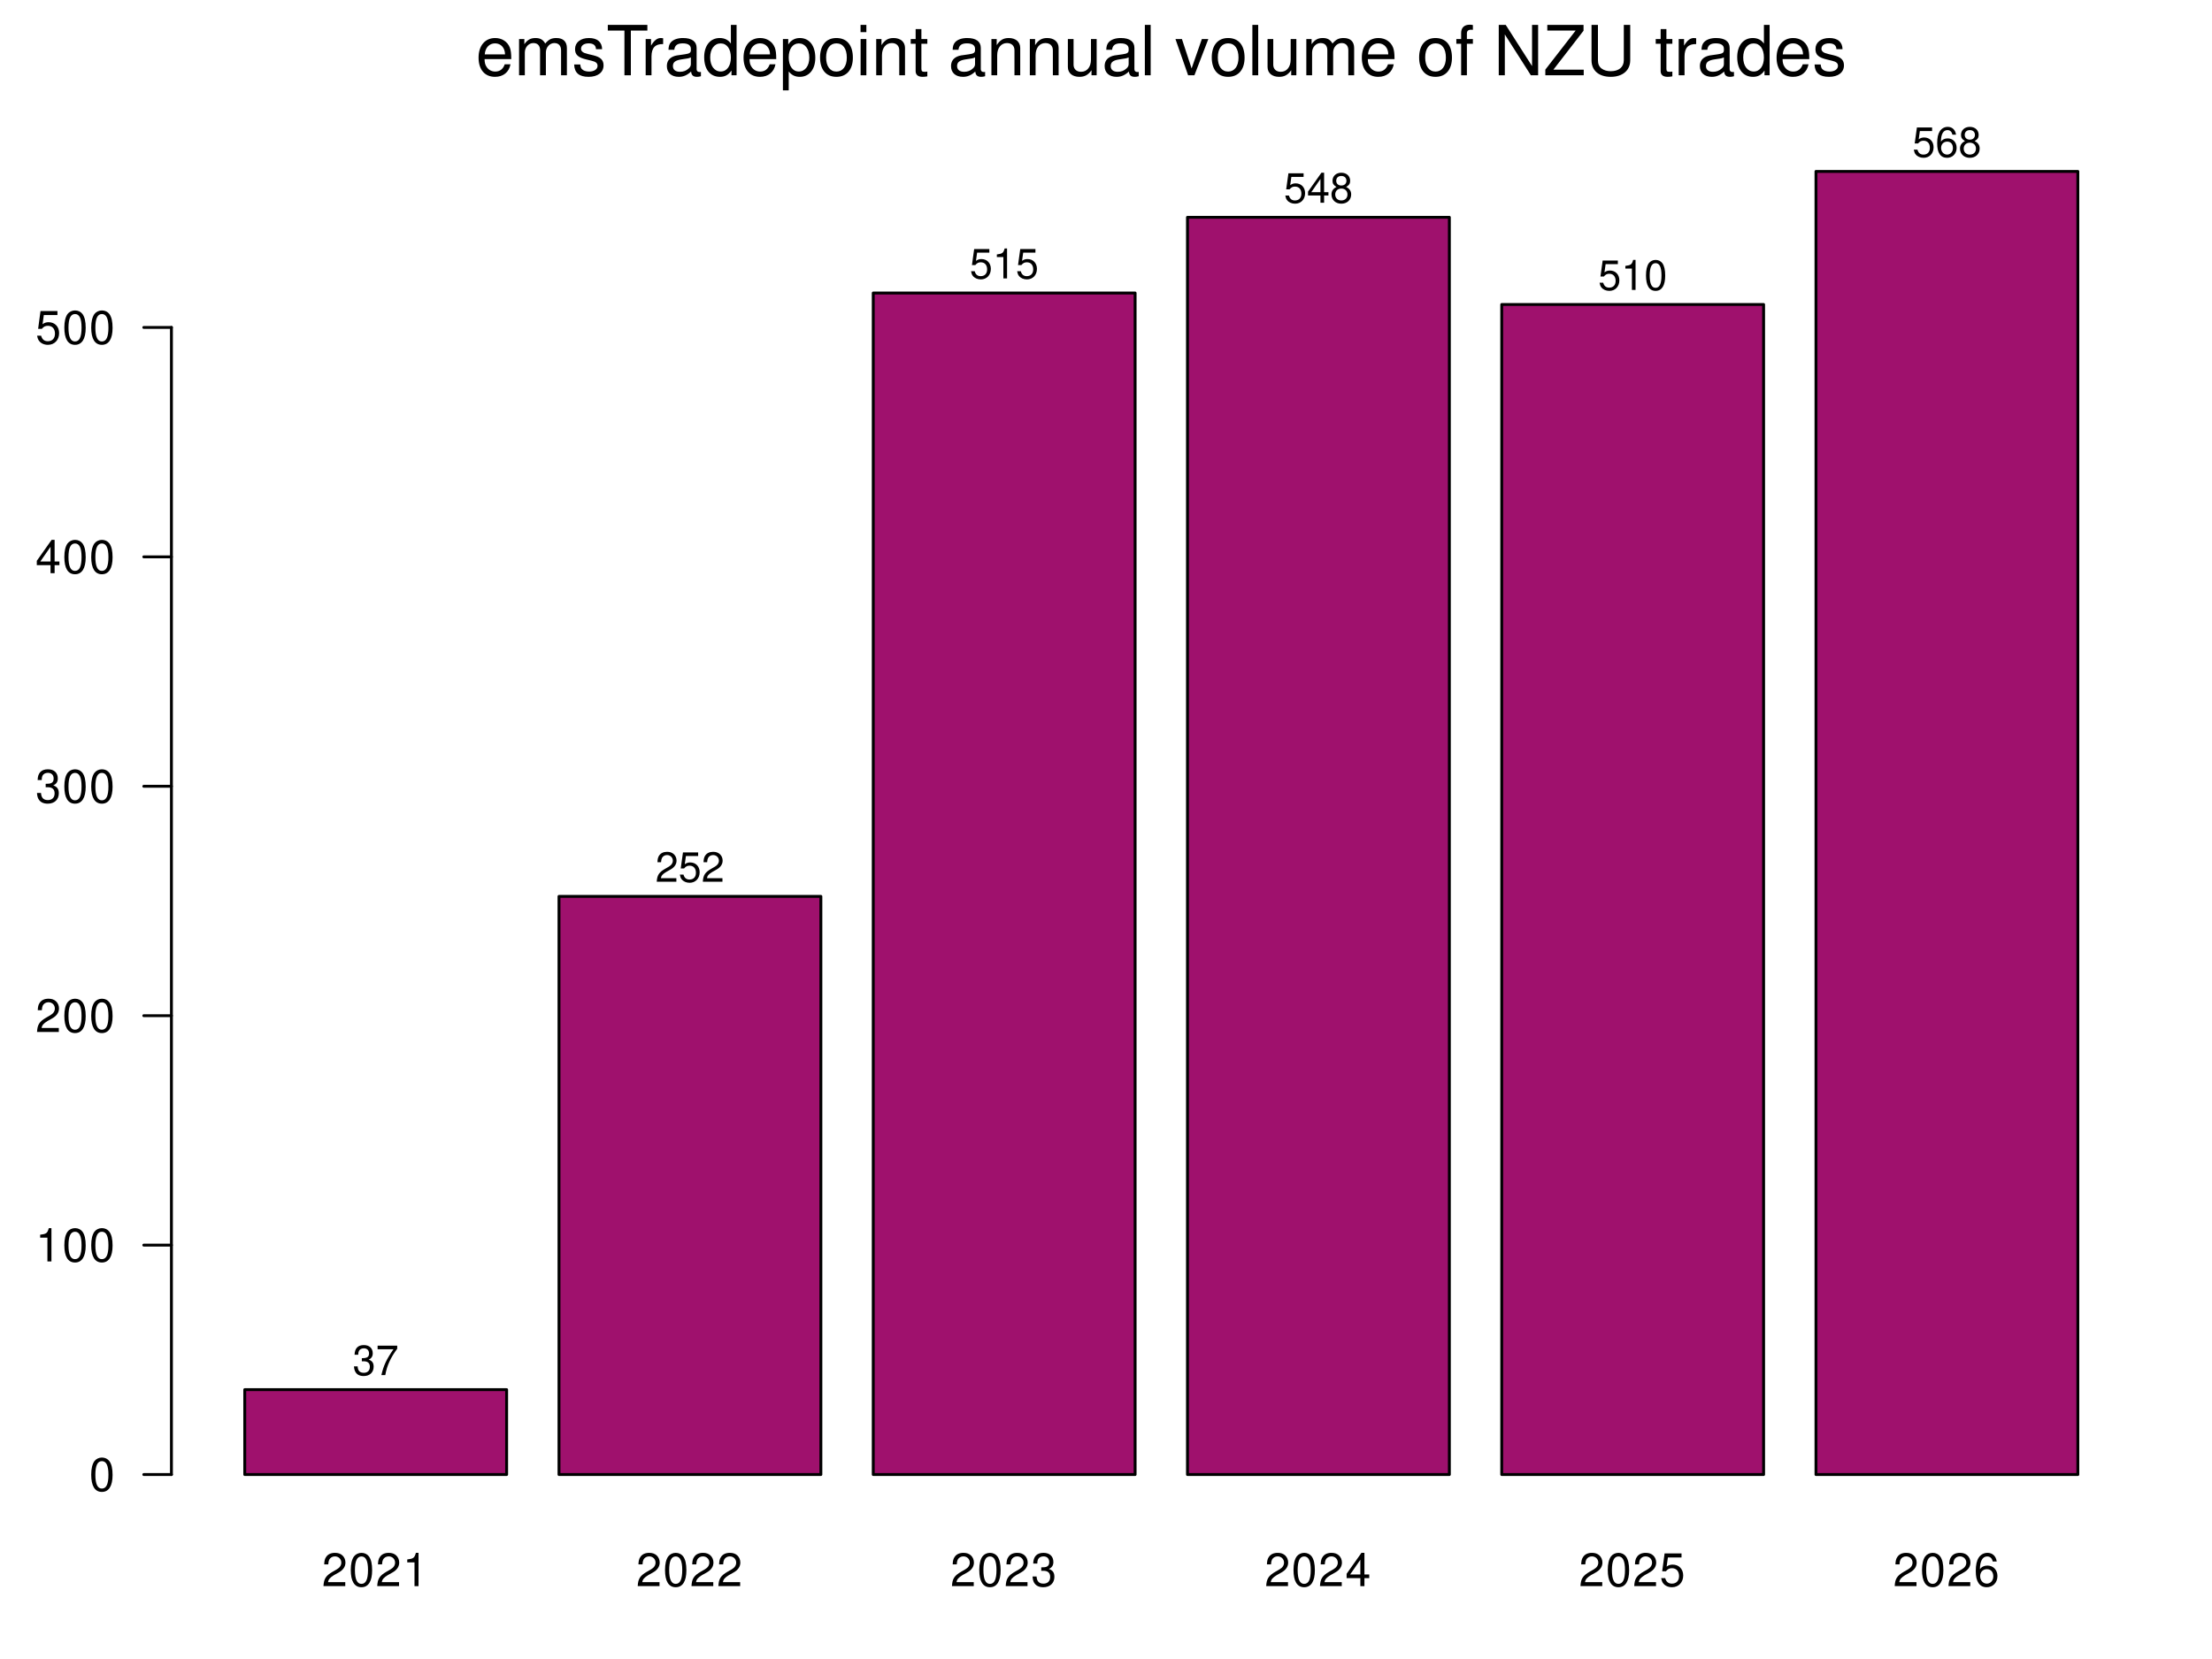
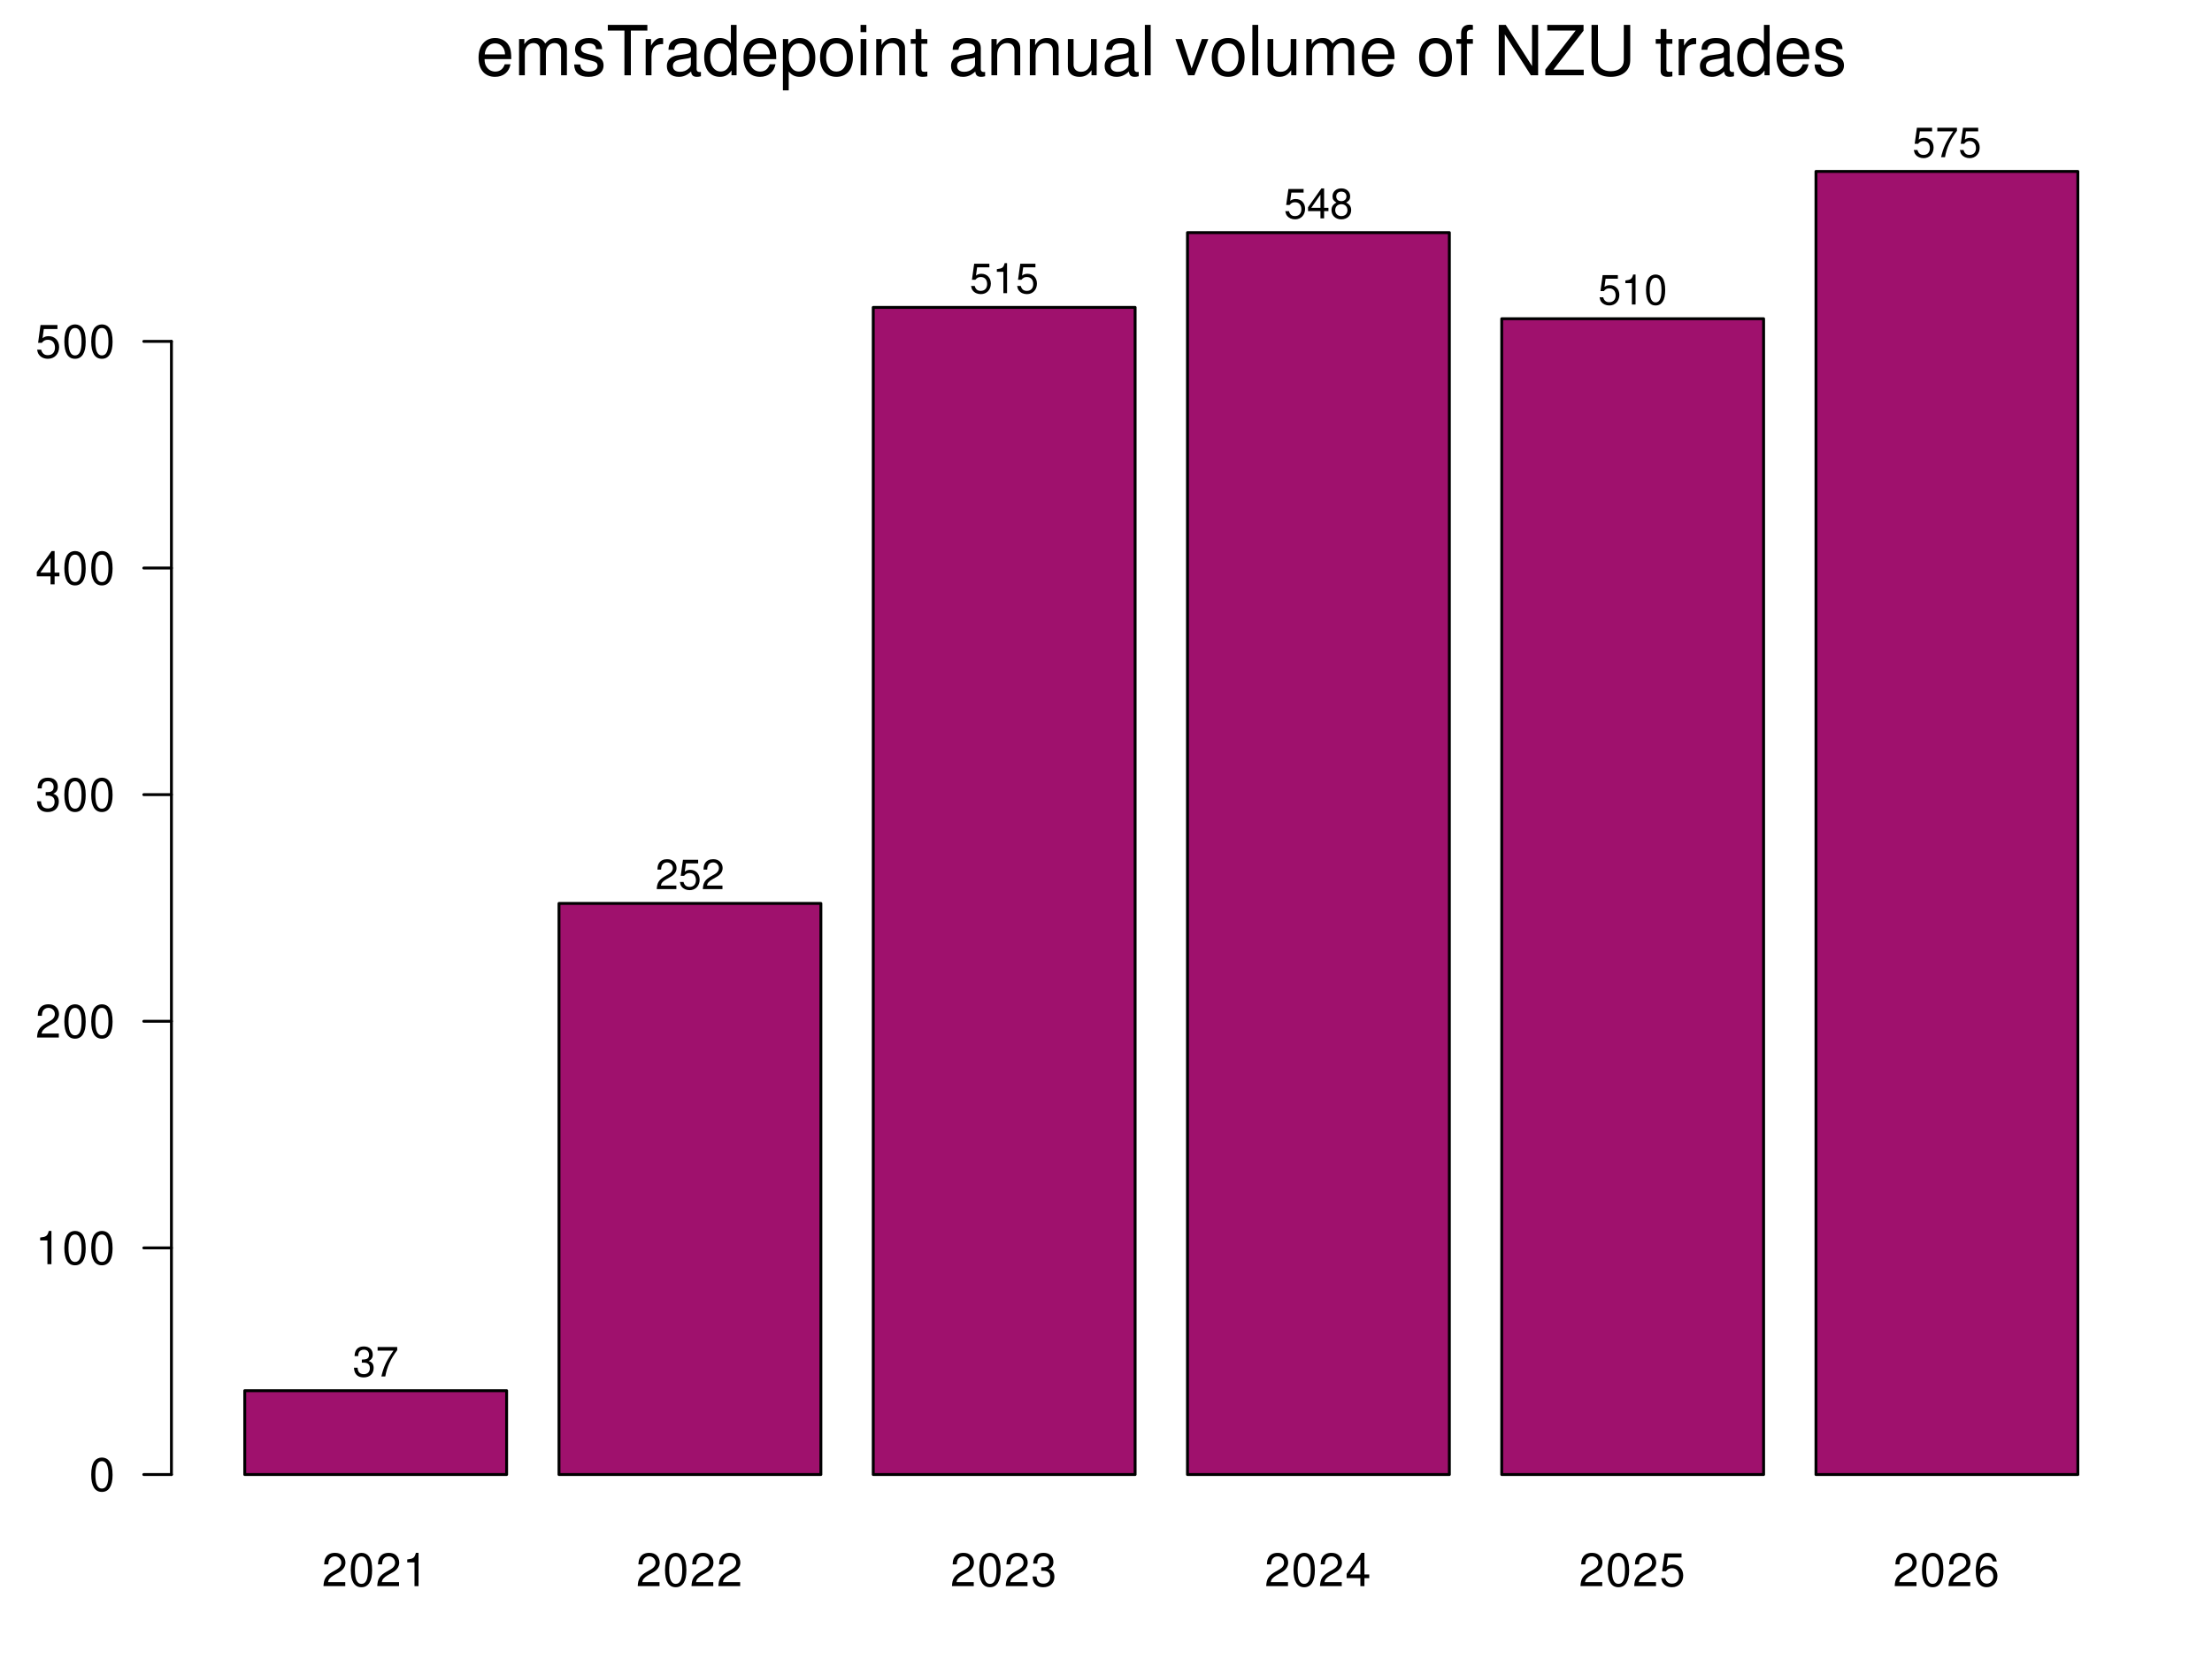
<svg xmlns="http://www.w3.org/2000/svg" xmlns:xlink="http://www.w3.org/1999/xlink" width="576pt" height="432pt" viewBox="0 0 576 432">
  <defs>
    <g>
      <g id="glyph-0-0">
        <path d="M 6.078 -1.047 L 1.594 -1.047 C 1.703 -1.766 2.094 -2.219 3.125 -2.859 L 4.328 -3.531 C 5.516 -4.188 6.125 -5.078 6.125 -6.141 C 6.125 -6.859 5.844 -7.531 5.344 -8 C 4.844 -8.453 4.219 -8.672 3.406 -8.672 C 2.328 -8.672 1.531 -8.297 1.062 -7.547 C 0.75 -7.094 0.625 -6.547 0.594 -5.672 L 1.656 -5.672 C 1.688 -6.266 1.766 -6.609 1.906 -6.906 C 2.188 -7.422 2.734 -7.75 3.375 -7.75 C 4.328 -7.75 5.047 -7.062 5.047 -6.125 C 5.047 -5.422 4.656 -4.828 3.906 -4.391 L 2.797 -3.75 C 1.016 -2.719 0.5 -1.906 0.406 -0.016 L 6.078 -0.016 Z M 6.078 -1.047 " />
      </g>
      <g id="glyph-0-1">
        <path d="M 3.297 -8.672 C 2.516 -8.672 1.781 -8.312 1.344 -7.734 C 0.797 -6.953 0.516 -5.812 0.516 -4.203 C 0.516 -1.266 1.469 0.281 3.297 0.281 C 5.094 0.281 6.078 -1.266 6.078 -4.125 C 6.078 -5.812 5.812 -6.938 5.25 -7.734 C 4.812 -8.328 4.109 -8.672 3.297 -8.672 Z M 3.297 -7.734 C 4.438 -7.734 5 -6.578 5 -4.219 C 5 -1.75 4.453 -0.594 3.281 -0.594 C 2.156 -0.594 1.594 -1.797 1.594 -4.188 C 1.594 -6.578 2.156 -7.734 3.297 -7.734 Z M 3.297 -7.734 " />
      </g>
      <g id="glyph-0-2">
        <path d="M 3.109 -6.188 L 3.109 0 L 4.156 0 L 4.156 -8.672 L 3.469 -8.672 C 3.094 -7.344 2.859 -7.156 1.219 -6.953 L 1.219 -6.188 Z M 3.109 -6.188 " />
      </g>
      <g id="glyph-0-3">
        <path d="M 2.656 -4 L 3.234 -4 C 4.375 -4 4.984 -3.453 4.984 -2.406 C 4.984 -1.312 4.328 -0.656 3.234 -0.656 C 2.078 -0.656 1.516 -1.25 1.438 -2.516 L 0.391 -2.516 C 0.438 -1.828 0.547 -1.375 0.75 -0.984 C 1.203 -0.141 2.031 0.281 3.188 0.281 C 4.938 0.281 6.078 -0.781 6.078 -2.422 C 6.078 -3.531 5.656 -4.125 4.625 -4.484 C 5.422 -4.812 5.812 -5.406 5.812 -6.281 C 5.812 -7.781 4.844 -8.672 3.234 -8.672 C 1.516 -8.672 0.594 -7.719 0.562 -5.875 L 1.625 -5.875 C 1.625 -6.406 1.688 -6.703 1.812 -6.969 C 2.047 -7.469 2.578 -7.75 3.234 -7.75 C 4.172 -7.75 4.734 -7.188 4.734 -6.25 C 4.734 -5.641 4.531 -5.266 4.062 -5.062 C 3.766 -4.938 3.391 -4.891 2.656 -4.891 Z M 2.656 -4 " />
      </g>
      <g id="glyph-0-4">
        <path d="M 3.922 -2.094 L 3.922 0 L 4.984 0 L 4.984 -2.094 L 6.234 -2.094 L 6.234 -3.047 L 4.984 -3.047 L 4.984 -8.672 L 4.203 -8.672 L 0.344 -3.219 L 0.344 -2.094 Z M 3.922 -3.047 L 1.266 -3.047 L 3.922 -6.875 Z M 3.922 -3.047 " />
      </g>
      <g id="glyph-0-5">
        <path d="M 5.719 -8.516 L 1.312 -8.516 L 0.688 -3.875 L 1.656 -3.875 C 2.141 -4.469 2.562 -4.672 3.234 -4.672 C 4.375 -4.672 5.078 -3.891 5.078 -2.625 C 5.078 -1.406 4.375 -0.656 3.219 -0.656 C 2.297 -0.656 1.734 -1.125 1.469 -2.094 L 0.422 -2.094 C 0.562 -1.391 0.688 -1.062 0.938 -0.75 C 1.422 -0.094 2.281 0.281 3.234 0.281 C 4.953 0.281 6.156 -0.969 6.156 -2.766 C 6.156 -4.453 5.047 -5.609 3.406 -5.609 C 2.812 -5.609 2.328 -5.453 1.844 -5.094 L 2.172 -7.469 L 5.719 -7.469 Z M 5.719 -8.516 " />
      </g>
      <g id="glyph-0-6">
        <path d="M 5.969 -6.422 C 5.766 -7.844 4.859 -8.672 3.562 -8.672 C 2.625 -8.672 1.781 -8.219 1.281 -7.438 C 0.75 -6.594 0.516 -5.531 0.516 -3.953 C 0.516 -2.5 0.719 -1.578 1.234 -0.797 C 1.688 -0.094 2.438 0.281 3.375 0.281 C 4.984 0.281 6.156 -0.938 6.156 -2.625 C 6.156 -4.219 5.078 -5.359 3.547 -5.359 C 2.719 -5.359 2.047 -5.047 1.594 -4.406 C 1.609 -6.547 2.281 -7.734 3.484 -7.734 C 4.234 -7.734 4.75 -7.266 4.922 -6.422 Z M 3.422 -4.422 C 4.438 -4.422 5.078 -3.703 5.078 -2.547 C 5.078 -1.453 4.359 -0.656 3.391 -0.656 C 2.406 -0.656 1.656 -1.484 1.656 -2.594 C 1.656 -3.672 2.375 -4.422 3.422 -4.422 Z M 3.422 -4.422 " />
      </g>
      <g id="glyph-1-0">
        <path d="M 2.391 -3.594 L 2.906 -3.594 C 3.938 -3.594 4.484 -3.109 4.484 -2.172 C 4.484 -1.188 3.891 -0.594 2.922 -0.594 C 1.875 -0.594 1.359 -1.125 1.297 -2.266 L 0.344 -2.266 C 0.391 -1.641 0.5 -1.234 0.688 -0.891 C 1.078 -0.125 1.828 0.25 2.875 0.25 C 4.453 0.25 5.469 -0.703 5.469 -2.188 C 5.469 -3.172 5.078 -3.719 4.172 -4.031 C 4.875 -4.328 5.234 -4.875 5.234 -5.656 C 5.234 -7 4.359 -7.812 2.906 -7.812 C 1.359 -7.812 0.547 -6.938 0.5 -5.297 L 1.453 -5.297 C 1.469 -5.766 1.516 -6.031 1.625 -6.266 C 1.844 -6.719 2.328 -6.969 2.922 -6.969 C 3.75 -6.969 4.266 -6.469 4.266 -5.625 C 4.266 -5.078 4.078 -4.734 3.656 -4.562 C 3.391 -4.453 3.047 -4.406 2.391 -4.391 Z M 2.391 -3.594 " />
      </g>
      <g id="glyph-1-1">
        <path d="M 5.609 -7.656 L 0.5 -7.656 L 0.5 -6.719 L 4.625 -6.719 C 2.812 -4.109 2.062 -2.516 1.484 0 L 2.5 0 C 2.922 -2.453 3.891 -4.562 5.609 -6.859 Z M 5.609 -7.656 " />
      </g>
      <g id="glyph-1-2">
        <path d="M 5.469 -0.938 L 1.438 -0.938 C 1.531 -1.594 1.875 -2 2.812 -2.562 L 3.891 -3.172 C 4.969 -3.766 5.516 -4.562 5.516 -5.531 C 5.516 -6.172 5.266 -6.781 4.797 -7.203 C 4.344 -7.609 3.797 -7.812 3.062 -7.812 C 2.094 -7.812 1.375 -7.453 0.953 -6.797 C 0.688 -6.375 0.562 -5.891 0.547 -5.109 L 1.484 -5.109 C 1.516 -5.641 1.594 -5.953 1.719 -6.203 C 1.969 -6.688 2.469 -6.969 3.031 -6.969 C 3.891 -6.969 4.547 -6.344 4.547 -5.5 C 4.547 -4.875 4.188 -4.344 3.516 -3.953 L 2.516 -3.375 C 0.922 -2.453 0.453 -1.719 0.359 -0.016 L 5.469 -0.016 Z M 5.469 -0.938 " />
      </g>
      <g id="glyph-1-3">
        <path d="M 5.141 -7.656 L 1.188 -7.656 L 0.609 -3.484 L 1.484 -3.484 C 1.938 -4.016 2.297 -4.203 2.906 -4.203 C 3.938 -4.203 4.562 -3.5 4.562 -2.359 C 4.562 -1.266 3.938 -0.594 2.891 -0.594 C 2.062 -0.594 1.562 -1.016 1.328 -1.875 L 0.375 -1.875 C 0.5 -1.25 0.609 -0.953 0.844 -0.672 C 1.281 -0.094 2.047 0.25 2.922 0.25 C 4.453 0.25 5.531 -0.875 5.531 -2.5 C 5.531 -4 4.531 -5.047 3.062 -5.047 C 2.531 -5.047 2.094 -4.906 1.656 -4.578 L 1.953 -6.719 L 5.141 -6.719 Z M 5.141 -7.656 " />
      </g>
      <g id="glyph-1-4">
        <path d="M 2.797 -5.562 L 2.797 0 L 3.75 0 L 3.75 -7.812 L 3.125 -7.812 C 2.781 -6.609 2.562 -6.453 1.094 -6.25 L 1.094 -5.562 Z M 2.797 -5.562 " />
      </g>
      <g id="glyph-1-5">
        <path d="M 3.531 -1.891 L 3.531 0 L 4.484 0 L 4.484 -1.891 L 5.609 -1.891 L 5.609 -2.75 L 4.484 -2.75 L 4.484 -7.812 L 3.781 -7.812 L 0.297 -2.891 L 0.297 -1.891 Z M 3.531 -2.75 L 1.141 -2.75 L 3.531 -6.188 Z M 3.531 -2.75 " />
      </g>
      <g id="glyph-1-6">
        <path d="M 4.219 -4.109 C 5.016 -4.594 5.266 -4.984 5.266 -5.719 C 5.266 -6.953 4.328 -7.812 2.969 -7.812 C 1.625 -7.812 0.672 -6.953 0.672 -5.734 C 0.672 -4.984 0.922 -4.609 1.703 -4.109 C 0.828 -3.672 0.406 -3.031 0.406 -2.172 C 0.406 -0.75 1.453 0.25 2.969 0.25 C 4.484 0.25 5.531 -0.75 5.531 -2.172 C 5.531 -3.031 5.109 -3.672 4.219 -4.109 Z M 2.969 -6.969 C 3.781 -6.969 4.297 -6.484 4.297 -5.703 C 4.297 -4.969 3.766 -4.484 2.969 -4.484 C 2.156 -4.484 1.641 -4.969 1.641 -5.719 C 1.641 -6.484 2.156 -6.969 2.969 -6.969 Z M 2.969 -3.688 C 3.922 -3.688 4.562 -3.062 4.562 -2.156 C 4.562 -1.203 3.938 -0.594 2.953 -0.594 C 2.016 -0.594 1.375 -1.234 1.375 -2.141 C 1.375 -3.062 2.016 -3.688 2.969 -3.688 Z M 2.969 -3.688 " />
      </g>
      <g id="glyph-1-7">
        <path d="M 2.969 -7.812 C 2.25 -7.812 1.609 -7.484 1.203 -6.953 C 0.719 -6.266 0.469 -5.219 0.469 -3.781 C 0.469 -1.141 1.328 0.25 2.969 0.25 C 4.594 0.25 5.469 -1.141 5.469 -3.719 C 5.469 -5.219 5.234 -6.234 4.734 -6.953 C 4.328 -7.5 3.688 -7.812 2.969 -7.812 Z M 2.969 -6.969 C 4 -6.969 4.5 -5.922 4.5 -3.797 C 4.5 -1.578 4 -0.547 2.953 -0.547 C 1.938 -0.547 1.438 -1.625 1.438 -3.766 C 1.438 -5.922 1.938 -6.969 2.969 -6.969 Z M 2.969 -6.969 " />
      </g>
-       <g id="glyph-1-8">
-         <path d="M 5.375 -5.781 C 5.188 -7.047 4.375 -7.812 3.203 -7.812 C 2.359 -7.812 1.609 -7.391 1.156 -6.688 C 0.672 -5.922 0.469 -4.984 0.469 -3.562 C 0.469 -2.25 0.641 -1.422 1.109 -0.719 C 1.516 -0.094 2.188 0.25 3.031 0.25 C 4.484 0.25 5.531 -0.844 5.531 -2.359 C 5.531 -3.797 4.562 -4.812 3.203 -4.812 C 2.438 -4.812 1.844 -4.531 1.438 -3.969 C 1.453 -5.891 2.047 -6.969 3.141 -6.969 C 3.812 -6.969 4.281 -6.531 4.422 -5.781 Z M 3.078 -3.969 C 4 -3.969 4.562 -3.328 4.562 -2.281 C 4.562 -1.312 3.922 -0.594 3.047 -0.594 C 2.156 -0.594 1.484 -1.344 1.484 -2.328 C 1.484 -3.297 2.141 -3.969 3.078 -3.969 Z M 3.078 -3.969 " />
-       </g>
      <g id="glyph-2-0">
        <path d="M 9.234 -4.219 C 9.234 -5.656 9.125 -6.516 8.859 -7.219 C 8.25 -8.766 6.797 -9.703 5.047 -9.703 C 2.406 -9.703 0.719 -7.703 0.719 -4.594 C 0.719 -1.469 2.344 0.406 5 0.406 C 7.156 0.406 8.656 -0.812 9.031 -2.859 L 7.531 -2.859 C 7.109 -1.625 6.266 -0.969 5.062 -0.969 C 4.109 -0.969 3.297 -1.406 2.797 -2.203 C 2.438 -2.734 2.297 -3.281 2.281 -4.219 Z M 2.328 -5.438 C 2.453 -7.188 3.516 -8.312 5.016 -8.312 C 6.547 -8.312 7.609 -7.125 7.609 -5.438 Z M 2.328 -5.438 " />
      </g>
      <g id="glyph-2-1">
        <path d="M 1.266 -9.438 L 1.266 0 L 2.766 0 L 2.766 -5.922 C 2.766 -7.297 3.766 -8.391 4.984 -8.391 C 6.109 -8.391 6.734 -7.703 6.734 -6.5 L 6.734 0 L 8.25 0 L 8.25 -5.922 C 8.25 -7.297 9.234 -8.391 10.453 -8.391 C 11.562 -8.391 12.203 -7.688 12.203 -6.5 L 12.203 0 L 13.719 0 L 13.719 -7.078 C 13.719 -8.766 12.75 -9.703 10.984 -9.703 C 9.719 -9.703 8.969 -9.328 8.078 -8.266 C 7.531 -9.266 6.766 -9.703 5.547 -9.703 C 4.281 -9.703 3.438 -9.234 2.641 -8.094 L 2.641 -9.438 Z M 1.266 -9.438 " />
      </g>
      <g id="glyph-2-2">
        <path d="M 7.891 -6.797 C 7.859 -8.656 6.641 -9.703 4.469 -9.703 C 2.266 -9.703 0.844 -8.562 0.844 -6.828 C 0.844 -5.344 1.609 -4.641 3.828 -4.109 L 5.234 -3.766 C 6.281 -3.516 6.703 -3.125 6.703 -2.469 C 6.703 -1.562 5.812 -0.969 4.5 -0.969 C 3.688 -0.969 3 -1.203 2.625 -1.609 C 2.391 -1.875 2.281 -2.141 2.203 -2.812 L 0.609 -2.812 C 0.688 -0.625 1.906 0.406 4.375 0.406 C 6.75 0.406 8.266 -0.75 8.266 -2.578 C 8.266 -3.984 7.469 -4.75 5.594 -5.203 L 4.156 -5.547 C 2.938 -5.828 2.406 -6.234 2.406 -6.891 C 2.406 -7.781 3.188 -8.312 4.406 -8.312 C 5.609 -8.312 6.266 -7.797 6.297 -6.797 Z M 7.891 -6.797 " />
      </g>
      <g id="glyph-2-3">
        <path d="M 6.375 -11.641 L 10.672 -11.641 L 10.672 -13.125 L 0.375 -13.125 L 0.375 -11.641 L 4.703 -11.641 L 4.703 0 L 6.375 0 Z M 6.375 -11.641 " />
      </g>
      <g id="glyph-2-4">
        <path d="M 1.234 -9.438 L 1.234 0 L 2.75 0 L 2.75 -4.891 C 2.766 -7.156 3.703 -8.172 5.781 -8.125 L 5.781 -9.641 C 5.531 -9.688 5.375 -9.703 5.203 -9.703 C 4.234 -9.703 3.484 -9.125 2.625 -7.719 L 2.625 -9.438 Z M 1.234 -9.438 " />
      </g>
      <g id="glyph-2-5">
        <path d="M 9.625 -0.875 C 9.469 -0.844 9.391 -0.844 9.312 -0.844 C 8.781 -0.844 8.5 -1.109 8.5 -1.578 L 8.5 -7.125 C 8.5 -8.797 7.266 -9.703 4.953 -9.703 C 3.562 -9.703 2.469 -9.312 1.812 -8.609 C 1.391 -8.125 1.203 -7.578 1.172 -6.641 L 2.688 -6.641 C 2.812 -7.797 3.484 -8.312 4.891 -8.312 C 6.266 -8.312 7 -7.812 7 -6.906 L 7 -6.516 C 6.984 -5.875 6.656 -5.641 5.438 -5.469 C 3.312 -5.203 2.984 -5.125 2.406 -4.891 C 1.312 -4.422 0.75 -3.594 0.75 -2.375 C 0.75 -0.672 1.938 0.406 3.859 0.406 C 5.047 0.406 6 0 7.062 -0.969 C 7.156 0 7.625 0.406 8.609 0.406 C 8.922 0.406 9.125 0.375 9.625 0.25 Z M 7 -2.969 C 7 -2.469 6.859 -2.156 6.406 -1.75 C 5.797 -1.188 5.062 -0.906 4.172 -0.906 C 3 -0.906 2.328 -1.453 2.328 -2.406 C 2.328 -3.406 2.969 -3.906 4.594 -4.141 C 6.188 -4.359 6.5 -4.422 7 -4.656 Z M 7 -2.969 " />
      </g>
      <g id="glyph-2-6">
        <path d="M 8.906 -13.125 L 7.422 -13.125 L 7.422 -8.25 C 6.781 -9.203 5.781 -9.703 4.516 -9.703 C 2.062 -9.703 0.469 -7.734 0.469 -4.734 C 0.469 -1.547 2.016 0.406 4.578 0.406 C 5.875 0.406 6.766 -0.078 7.578 -1.234 L 7.578 0 L 8.906 0 Z M 4.766 -8.297 C 6.391 -8.297 7.422 -6.875 7.422 -4.609 C 7.422 -2.438 6.375 -0.984 4.781 -0.984 C 3.125 -0.984 2.031 -2.453 2.031 -4.641 C 2.031 -6.844 3.125 -8.297 4.766 -8.297 Z M 4.766 -8.297 " />
      </g>
      <g id="glyph-2-7">
        <path d="M 0.969 3.922 L 2.484 3.922 L 2.484 -0.984 C 3.281 -0.016 4.156 0.406 5.375 0.406 C 7.828 0.406 9.406 -1.547 9.406 -4.547 C 9.406 -7.719 7.859 -9.703 5.359 -9.703 C 4.094 -9.703 3.062 -9.125 2.359 -8.016 L 2.359 -9.438 L 0.969 -9.438 Z M 5.109 -8.297 C 6.766 -8.297 7.844 -6.844 7.844 -4.594 C 7.844 -2.453 6.75 -0.984 5.109 -0.984 C 3.516 -0.984 2.484 -2.438 2.484 -4.641 C 2.484 -6.859 3.516 -8.297 5.109 -8.297 Z M 5.109 -8.297 " />
      </g>
      <g id="glyph-2-8">
        <path d="M 4.891 -9.703 C 2.234 -9.703 0.641 -7.812 0.641 -4.641 C 0.641 -1.453 2.234 0.406 4.906 0.406 C 7.578 0.406 9.188 -1.469 9.188 -4.578 C 9.188 -7.844 7.625 -9.703 4.891 -9.703 Z M 4.906 -8.312 C 6.609 -8.312 7.609 -6.938 7.609 -4.594 C 7.609 -2.359 6.562 -0.969 4.906 -0.969 C 3.234 -0.969 2.219 -2.359 2.219 -4.641 C 2.219 -6.938 3.234 -8.312 4.906 -8.312 Z M 4.906 -8.312 " />
      </g>
      <g id="glyph-2-9">
        <path d="M 2.703 -9.438 L 1.203 -9.438 L 1.203 0 L 2.703 0 Z M 2.703 -13.125 L 1.188 -13.125 L 1.188 -11.234 L 2.703 -11.234 Z M 2.703 -13.125 " />
      </g>
      <g id="glyph-2-10">
        <path d="M 1.266 -9.438 L 1.266 0 L 2.766 0 L 2.766 -5.203 C 2.766 -7.125 3.781 -8.391 5.328 -8.391 C 6.516 -8.391 7.266 -7.672 7.266 -6.531 L 7.266 0 L 8.766 0 L 8.766 -7.125 C 8.766 -8.688 7.594 -9.703 5.781 -9.703 C 4.375 -9.703 3.469 -9.156 2.641 -7.844 L 2.641 -9.438 Z M 1.266 -9.438 " />
      </g>
      <g id="glyph-2-11">
        <path d="M 4.578 -9.438 L 3.031 -9.438 L 3.031 -12.031 L 1.531 -12.031 L 1.531 -9.438 L 0.25 -9.438 L 0.25 -8.203 L 1.531 -8.203 L 1.531 -1.078 C 1.531 -0.109 2.172 0.406 3.344 0.406 C 3.75 0.406 4.062 0.375 4.578 0.281 L 4.578 -0.969 C 4.359 -0.922 4.156 -0.906 3.859 -0.906 C 3.203 -0.906 3.031 -1.078 3.031 -1.75 L 3.031 -8.203 L 4.578 -8.203 Z M 4.578 -9.438 " />
      </g>
      <g id="glyph-2-12">
</g>
      <g id="glyph-2-13">
        <path d="M 8.672 0 L 8.672 -9.438 L 7.188 -9.438 L 7.188 -4.094 C 7.188 -2.156 6.172 -0.906 4.609 -0.906 C 3.422 -0.906 2.656 -1.625 2.656 -2.75 L 2.656 -9.438 L 1.172 -9.438 L 1.172 -2.156 C 1.172 -0.594 2.344 0.406 4.172 0.406 C 5.562 0.406 6.438 -0.078 7.328 -1.312 L 7.328 0 Z M 8.672 0 " />
      </g>
      <g id="glyph-2-14">
        <path d="M 2.734 -13.125 L 1.219 -13.125 L 1.219 0 L 2.734 0 Z M 2.734 -13.125 " />
      </g>
      <g id="glyph-2-15">
        <path d="M 5.125 0 L 8.75 -9.438 L 7.062 -9.438 L 4.391 -1.781 L 1.875 -9.438 L 0.188 -9.438 L 3.484 0 Z M 5.125 0 " />
      </g>
      <g id="glyph-2-16">
        <path d="M 4.641 -9.438 L 3.078 -9.438 L 3.078 -10.906 C 3.078 -11.531 3.422 -11.859 4.125 -11.859 C 4.25 -11.859 4.297 -11.859 4.641 -11.844 L 4.641 -13.078 C 4.297 -13.156 4.109 -13.172 3.797 -13.172 C 2.406 -13.172 1.578 -12.391 1.578 -11.031 L 1.578 -9.438 L 0.328 -9.438 L 0.328 -8.203 L 1.578 -8.203 L 1.578 0 L 3.078 0 L 3.078 -8.203 L 4.641 -8.203 Z M 4.641 -9.438 " />
      </g>
      <g id="glyph-2-17">
        <path d="M 11.625 -13.125 L 10.047 -13.125 L 10.047 -2.391 L 3.188 -13.125 L 1.375 -13.125 L 1.375 0 L 2.953 0 L 2.953 -10.641 L 9.734 0 L 11.625 0 Z M 11.625 -13.125 " />
      </g>
      <g id="glyph-2-18">
        <path d="M 10.453 -13.125 L 1.016 -13.125 L 1.016 -11.641 L 8.391 -11.641 L 0.5 -1.469 L 0.5 0 L 10.5 0 L 10.5 -1.469 L 2.609 -1.469 L 10.453 -11.609 Z M 10.453 -13.125 " />
      </g>
      <g id="glyph-2-19">
        <path d="M 9.938 -13.125 L 9.938 -3.906 C 9.938 -2.141 8.656 -1.062 6.547 -1.062 C 5.578 -1.062 4.781 -1.297 4.156 -1.75 C 3.516 -2.25 3.203 -2.922 3.203 -3.906 L 3.203 -13.125 L 1.531 -13.125 L 1.531 -3.906 C 1.531 -1.234 3.438 0.406 6.547 0.406 C 9.625 0.406 11.609 -1.281 11.609 -3.906 L 11.609 -13.125 Z M 9.938 -13.125 " />
      </g>
    </g>
  </defs>
  <rect x="-57.6" y="-43.2" width="691.2" height="518.4" fill="rgb(100%, 100%, 100%)" fill-opacity="1" />
-   <path fill-rule="nonzero" fill="rgb(62.353%, 6.667%, 42.745%)" fill-opacity="1" stroke-width="0.75" stroke-linecap="round" stroke-linejoin="round" stroke="rgb(0%, 0%, 0%)" stroke-opacity="1" stroke-miterlimit="10" d="M 63.734 383.965 L 131.926 383.965 L 131.926 361.859 L 63.734 361.859 Z M 63.734 383.965 " />
-   <path fill-rule="nonzero" fill="rgb(62.353%, 6.667%, 42.745%)" fill-opacity="1" stroke-width="0.75" stroke-linecap="round" stroke-linejoin="round" stroke="rgb(0%, 0%, 0%)" stroke-opacity="1" stroke-miterlimit="10" d="M 145.562 383.965 L 213.754 383.965 L 213.754 233.418 L 145.562 233.418 Z M 145.562 383.965 " />
-   <path fill-rule="nonzero" fill="rgb(62.353%, 6.667%, 42.745%)" fill-opacity="1" stroke-width="0.75" stroke-linecap="round" stroke-linejoin="round" stroke="rgb(0%, 0%, 0%)" stroke-opacity="1" stroke-miterlimit="10" d="M 227.391 383.965 L 295.582 383.965 L 295.582 76.301 L 227.391 76.301 Z M 227.391 383.965 " />
-   <path fill-rule="nonzero" fill="rgb(62.353%, 6.667%, 42.745%)" fill-opacity="1" stroke-width="0.75" stroke-linecap="round" stroke-linejoin="round" stroke="rgb(0%, 0%, 0%)" stroke-opacity="1" stroke-miterlimit="10" d="M 309.219 383.965 L 377.41 383.965 L 377.41 56.586 L 309.219 56.586 Z M 309.219 383.965 " />
-   <path fill-rule="nonzero" fill="rgb(62.353%, 6.667%, 42.745%)" fill-opacity="1" stroke-width="0.75" stroke-linecap="round" stroke-linejoin="round" stroke="rgb(0%, 0%, 0%)" stroke-opacity="1" stroke-miterlimit="10" d="M 391.047 383.965 L 459.238 383.965 L 459.238 79.289 L 391.047 79.289 Z M 391.047 383.965 " />
+   <path fill-rule="nonzero" fill="rgb(62.353%, 6.667%, 42.745%)" fill-opacity="1" stroke-width="0.75" stroke-linecap="round" stroke-linejoin="round" stroke="rgb(0%, 0%, 0%)" stroke-opacity="1" stroke-miterlimit="10" d="M 63.734 383.965 L 131.926 383.965 L 131.926 362.129 L 63.734 362.129 Z M 63.734 383.965 " />
+   <path fill-rule="nonzero" fill="rgb(62.353%, 6.667%, 42.745%)" fill-opacity="1" stroke-width="0.75" stroke-linecap="round" stroke-linejoin="round" stroke="rgb(0%, 0%, 0%)" stroke-opacity="1" stroke-miterlimit="10" d="M 145.562 383.965 L 213.754 383.965 L 213.754 235.25 L 145.562 235.25 Z M 145.562 383.965 " />
+   <path fill-rule="nonzero" fill="rgb(62.353%, 6.667%, 42.745%)" fill-opacity="1" stroke-width="0.75" stroke-linecap="round" stroke-linejoin="round" stroke="rgb(0%, 0%, 0%)" stroke-opacity="1" stroke-miterlimit="10" d="M 227.391 383.965 L 295.582 383.965 L 295.582 80.047 L 227.391 80.047 Z M 227.391 383.965 " />
+   <path fill-rule="nonzero" fill="rgb(62.353%, 6.667%, 42.745%)" fill-opacity="1" stroke-width="0.75" stroke-linecap="round" stroke-linejoin="round" stroke="rgb(0%, 0%, 0%)" stroke-opacity="1" stroke-miterlimit="10" d="M 309.219 383.965 L 377.41 383.965 L 377.41 60.57 L 309.219 60.57 Z M 309.219 383.965 " />
+   <path fill-rule="nonzero" fill="rgb(62.353%, 6.667%, 42.745%)" fill-opacity="1" stroke-width="0.75" stroke-linecap="round" stroke-linejoin="round" stroke="rgb(0%, 0%, 0%)" stroke-opacity="1" stroke-miterlimit="10" d="M 391.047 383.965 L 459.238 383.965 L 459.238 82.996 L 391.047 82.996 Z M 391.047 383.965 " />
  <path fill-rule="nonzero" fill="rgb(62.353%, 6.667%, 42.745%)" fill-opacity="1" stroke-width="0.75" stroke-linecap="round" stroke-linejoin="round" stroke="rgb(0%, 0%, 0%)" stroke-opacity="1" stroke-miterlimit="10" d="M 472.875 383.965 L 541.066 383.965 L 541.066 44.637 L 472.875 44.637 Z M 472.875 383.965 " />
  <g fill="rgb(0%, 0%, 0%)" fill-opacity="1">
    <use xlink:href="#glyph-0-0" x="83.828" y="413.029" />
    <use xlink:href="#glyph-0-1" x="90.828" y="413.029" />
    <use xlink:href="#glyph-0-0" x="97.828" y="413.029" />
    <use xlink:href="#glyph-0-2" x="104.828" y="413.029" />
  </g>
  <g fill="rgb(0%, 0%, 0%)" fill-opacity="1">
    <use xlink:href="#glyph-0-0" x="165.656" y="413.029" />
    <use xlink:href="#glyph-0-1" x="172.656" y="413.029" />
    <use xlink:href="#glyph-0-0" x="179.656" y="413.029" />
    <use xlink:href="#glyph-0-0" x="186.656" y="413.029" />
  </g>
  <g fill="rgb(0%, 0%, 0%)" fill-opacity="1">
    <use xlink:href="#glyph-0-0" x="247.484" y="413.029" />
    <use xlink:href="#glyph-0-1" x="254.484" y="413.029" />
    <use xlink:href="#glyph-0-0" x="261.484" y="413.029" />
    <use xlink:href="#glyph-0-3" x="268.484" y="413.029" />
  </g>
  <g fill="rgb(0%, 0%, 0%)" fill-opacity="1">
    <use xlink:href="#glyph-0-0" x="329.312" y="413.029" />
    <use xlink:href="#glyph-0-1" x="336.312" y="413.029" />
    <use xlink:href="#glyph-0-0" x="343.312" y="413.029" />
    <use xlink:href="#glyph-0-4" x="350.312" y="413.029" />
  </g>
  <g fill="rgb(0%, 0%, 0%)" fill-opacity="1">
    <use xlink:href="#glyph-0-0" x="411.145" y="413.029" />
    <use xlink:href="#glyph-0-1" x="418.145" y="413.029" />
    <use xlink:href="#glyph-0-0" x="425.145" y="413.029" />
    <use xlink:href="#glyph-0-5" x="432.145" y="413.029" />
  </g>
  <g fill="rgb(0%, 0%, 0%)" fill-opacity="1">
    <use xlink:href="#glyph-0-0" x="492.973" y="413.029" />
    <use xlink:href="#glyph-0-1" x="499.973" y="413.029" />
    <use xlink:href="#glyph-0-0" x="506.973" y="413.029" />
    <use xlink:href="#glyph-0-6" x="513.973" y="413.029" />
  </g>
-   <path fill="none" stroke-width="0.75" stroke-linecap="round" stroke-linejoin="round" stroke="rgb(0%, 0%, 0%)" stroke-opacity="1" stroke-miterlimit="10" d="M 44.641 383.965 L 44.641 85.262 " />
+   <path fill="none" stroke-width="0.75" stroke-linecap="round" stroke-linejoin="round" stroke="rgb(0%, 0%, 0%)" stroke-opacity="1" stroke-miterlimit="10" d="M 44.641 383.965 L 44.641 88.898 " />
  <path fill="none" stroke-width="0.75" stroke-linecap="round" stroke-linejoin="round" stroke="rgb(0%, 0%, 0%)" stroke-opacity="1" stroke-miterlimit="10" d="M 44.641 383.965 L 37.441 383.965 " />
-   <path fill="none" stroke-width="0.75" stroke-linecap="round" stroke-linejoin="round" stroke="rgb(0%, 0%, 0%)" stroke-opacity="1" stroke-miterlimit="10" d="M 44.641 324.227 L 37.441 324.227 " />
-   <path fill="none" stroke-width="0.75" stroke-linecap="round" stroke-linejoin="round" stroke="rgb(0%, 0%, 0%)" stroke-opacity="1" stroke-miterlimit="10" d="M 44.641 264.484 L 37.441 264.484 " />
-   <path fill="none" stroke-width="0.75" stroke-linecap="round" stroke-linejoin="round" stroke="rgb(0%, 0%, 0%)" stroke-opacity="1" stroke-miterlimit="10" d="M 44.641 204.746 L 37.441 204.746 " />
-   <path fill="none" stroke-width="0.75" stroke-linecap="round" stroke-linejoin="round" stroke="rgb(0%, 0%, 0%)" stroke-opacity="1" stroke-miterlimit="10" d="M 44.641 145.004 L 37.441 145.004 " />
-   <path fill="none" stroke-width="0.75" stroke-linecap="round" stroke-linejoin="round" stroke="rgb(0%, 0%, 0%)" stroke-opacity="1" stroke-miterlimit="10" d="M 44.641 85.262 L 37.441 85.262 " />
+   <path fill="none" stroke-width="0.75" stroke-linecap="round" stroke-linejoin="round" stroke="rgb(0%, 0%, 0%)" stroke-opacity="1" stroke-miterlimit="10" d="M 44.641 324.953 L 37.441 324.953 " />
+   <path fill="none" stroke-width="0.75" stroke-linecap="round" stroke-linejoin="round" stroke="rgb(0%, 0%, 0%)" stroke-opacity="1" stroke-miterlimit="10" d="M 44.641 265.941 L 37.441 265.941 " />
+   <path fill="none" stroke-width="0.75" stroke-linecap="round" stroke-linejoin="round" stroke="rgb(0%, 0%, 0%)" stroke-opacity="1" stroke-miterlimit="10" d="M 44.641 206.926 L 37.441 206.926 " />
+   <path fill="none" stroke-width="0.75" stroke-linecap="round" stroke-linejoin="round" stroke="rgb(0%, 0%, 0%)" stroke-opacity="1" stroke-miterlimit="10" d="M 44.641 147.914 L 37.441 147.914 " />
+   <path fill="none" stroke-width="0.75" stroke-linecap="round" stroke-linejoin="round" stroke="rgb(0%, 0%, 0%)" stroke-opacity="1" stroke-miterlimit="10" d="M 44.641 88.898 L 37.441 88.898 " />
  <g fill="rgb(0%, 0%, 0%)" fill-opacity="1">
    <use xlink:href="#glyph-0-1" x="23.238" y="388.213" />
  </g>
  <g fill="rgb(0%, 0%, 0%)" fill-opacity="1">
-     <use xlink:href="#glyph-0-2" x="9.238" y="328.475" />
-     <use xlink:href="#glyph-0-1" x="16.238" y="328.475" />
-     <use xlink:href="#glyph-0-1" x="23.238" y="328.475" />
-   </g>
-   <g fill="rgb(0%, 0%, 0%)" fill-opacity="1">
-     <use xlink:href="#glyph-0-0" x="9.238" y="268.732" />
-     <use xlink:href="#glyph-0-1" x="16.238" y="268.732" />
-     <use xlink:href="#glyph-0-1" x="23.238" y="268.732" />
-   </g>
-   <g fill="rgb(0%, 0%, 0%)" fill-opacity="1">
-     <use xlink:href="#glyph-0-3" x="9.238" y="208.994" />
-     <use xlink:href="#glyph-0-1" x="16.238" y="208.994" />
-     <use xlink:href="#glyph-0-1" x="23.238" y="208.994" />
-   </g>
-   <g fill="rgb(0%, 0%, 0%)" fill-opacity="1">
-     <use xlink:href="#glyph-0-4" x="9.238" y="149.252" />
-     <use xlink:href="#glyph-0-1" x="16.238" y="149.252" />
-     <use xlink:href="#glyph-0-1" x="23.238" y="149.252" />
-   </g>
-   <g fill="rgb(0%, 0%, 0%)" fill-opacity="1">
-     <use xlink:href="#glyph-0-5" x="9.238" y="89.51" />
-     <use xlink:href="#glyph-0-1" x="16.238" y="89.51" />
-     <use xlink:href="#glyph-0-1" x="23.238" y="89.51" />
-   </g>
-   <g fill="rgb(0%, 0%, 0%)" fill-opacity="1">
-     <use xlink:href="#glyph-1-0" x="91.828" y="358.068" />
-     <use xlink:href="#glyph-1-1" x="97.828" y="358.068" />
-   </g>
-   <g fill="rgb(0%, 0%, 0%)" fill-opacity="1">
-     <use xlink:href="#glyph-1-2" x="170.656" y="229.623" />
-     <use xlink:href="#glyph-1-3" x="176.656" y="229.623" />
-     <use xlink:href="#glyph-1-2" x="182.656" y="229.623" />
-   </g>
-   <g fill="rgb(0%, 0%, 0%)" fill-opacity="1">
-     <use xlink:href="#glyph-1-3" x="252.484" y="72.506" />
-     <use xlink:href="#glyph-1-4" x="258.484" y="72.506" />
-     <use xlink:href="#glyph-1-3" x="264.484" y="72.506" />
-   </g>
-   <g fill="rgb(0%, 0%, 0%)" fill-opacity="1">
-     <use xlink:href="#glyph-1-3" x="334.312" y="52.791" />
-     <use xlink:href="#glyph-1-5" x="340.312" y="52.791" />
-     <use xlink:href="#glyph-1-6" x="346.312" y="52.791" />
-   </g>
-   <g fill="rgb(0%, 0%, 0%)" fill-opacity="1">
-     <use xlink:href="#glyph-1-3" x="416.145" y="75.494" />
-     <use xlink:href="#glyph-1-4" x="422.145" y="75.494" />
-     <use xlink:href="#glyph-1-7" x="428.145" y="75.494" />
-   </g>
-   <g fill="rgb(0%, 0%, 0%)" fill-opacity="1">
-     <use xlink:href="#glyph-1-3" x="497.973" y="40.846" />
-     <use xlink:href="#glyph-1-8" x="503.973" y="40.846" />
-     <use xlink:href="#glyph-1-6" x="509.973" y="40.846" />
+     <use xlink:href="#glyph-0-2" x="9.238" y="329.201" />
+     <use xlink:href="#glyph-0-1" x="16.238" y="329.201" />
+     <use xlink:href="#glyph-0-1" x="23.238" y="329.201" />
+   </g>
+   <g fill="rgb(0%, 0%, 0%)" fill-opacity="1">
+     <use xlink:href="#glyph-0-0" x="9.238" y="270.189" />
+     <use xlink:href="#glyph-0-1" x="16.238" y="270.189" />
+     <use xlink:href="#glyph-0-1" x="23.238" y="270.189" />
+   </g>
+   <g fill="rgb(0%, 0%, 0%)" fill-opacity="1">
+     <use xlink:href="#glyph-0-3" x="9.238" y="211.174" />
+     <use xlink:href="#glyph-0-1" x="16.238" y="211.174" />
+     <use xlink:href="#glyph-0-1" x="23.238" y="211.174" />
+   </g>
+   <g fill="rgb(0%, 0%, 0%)" fill-opacity="1">
+     <use xlink:href="#glyph-0-4" x="9.238" y="152.162" />
+     <use xlink:href="#glyph-0-1" x="16.238" y="152.162" />
+     <use xlink:href="#glyph-0-1" x="23.238" y="152.162" />
+   </g>
+   <g fill="rgb(0%, 0%, 0%)" fill-opacity="1">
+     <use xlink:href="#glyph-0-5" x="9.238" y="93.146" />
+     <use xlink:href="#glyph-0-1" x="16.238" y="93.146" />
+     <use xlink:href="#glyph-0-1" x="23.238" y="93.146" />
+   </g>
+   <g fill="rgb(0%, 0%, 0%)" fill-opacity="1">
+     <use xlink:href="#glyph-1-0" x="91.828" y="358.424" />
+     <use xlink:href="#glyph-1-1" x="97.828" y="358.424" />
+   </g>
+   <g fill="rgb(0%, 0%, 0%)" fill-opacity="1">
+     <use xlink:href="#glyph-1-2" x="170.656" y="231.545" />
+     <use xlink:href="#glyph-1-3" x="176.656" y="231.545" />
+     <use xlink:href="#glyph-1-2" x="182.656" y="231.545" />
+   </g>
+   <g fill="rgb(0%, 0%, 0%)" fill-opacity="1">
+     <use xlink:href="#glyph-1-3" x="252.484" y="76.338" />
+     <use xlink:href="#glyph-1-4" x="258.484" y="76.338" />
+     <use xlink:href="#glyph-1-3" x="264.484" y="76.338" />
+   </g>
+   <g fill="rgb(0%, 0%, 0%)" fill-opacity="1">
+     <use xlink:href="#glyph-1-3" x="334.312" y="56.865" />
+     <use xlink:href="#glyph-1-5" x="340.312" y="56.865" />
+     <use xlink:href="#glyph-1-6" x="346.312" y="56.865" />
+   </g>
+   <g fill="rgb(0%, 0%, 0%)" fill-opacity="1">
+     <use xlink:href="#glyph-1-3" x="416.145" y="79.291" />
+     <use xlink:href="#glyph-1-4" x="422.145" y="79.291" />
+     <use xlink:href="#glyph-1-7" x="428.145" y="79.291" />
+   </g>
+   <g fill="rgb(0%, 0%, 0%)" fill-opacity="1">
+     <use xlink:href="#glyph-1-3" x="497.973" y="40.932" />
+     <use xlink:href="#glyph-1-1" x="503.973" y="40.932" />
+     <use xlink:href="#glyph-1-3" x="509.973" y="40.932" />
  </g>
  <g fill="rgb(0%, 0%, 0%)" fill-opacity="1">
    <use xlink:href="#glyph-2-0" x="123.898" y="19.603" />
    <use xlink:href="#glyph-2-1" x="133.898" y="19.603" />
    <use xlink:href="#glyph-2-2" x="148.898" y="19.603" />
    <use xlink:href="#glyph-2-3" x="157.898" y="19.603" />
    <use xlink:href="#glyph-2-4" x="166.898" y="19.603" />
    <use xlink:href="#glyph-2-5" x="172.898" y="19.603" />
    <use xlink:href="#glyph-2-6" x="182.898" y="19.603" />
    <use xlink:href="#glyph-2-0" x="192.898" y="19.603" />
    <use xlink:href="#glyph-2-7" x="202.898" y="19.603" />
    <use xlink:href="#glyph-2-8" x="212.898" y="19.603" />
    <use xlink:href="#glyph-2-9" x="222.898" y="19.603" />
    <use xlink:href="#glyph-2-10" x="226.898" y="19.603" />
    <use xlink:href="#glyph-2-11" x="236.898" y="19.603" />
    <use xlink:href="#glyph-2-12" x="241.898" y="19.603" />
    <use xlink:href="#glyph-2-5" x="246.898" y="19.603" />
    <use xlink:href="#glyph-2-10" x="256.898" y="19.603" />
    <use xlink:href="#glyph-2-10" x="266.898" y="19.603" />
    <use xlink:href="#glyph-2-13" x="276.898" y="19.603" />
    <use xlink:href="#glyph-2-5" x="286.898" y="19.603" />
    <use xlink:href="#glyph-2-14" x="296.898" y="19.603" />
    <use xlink:href="#glyph-2-12" x="300.898" y="19.603" />
    <use xlink:href="#glyph-2-15" x="305.898" y="19.603" />
    <use xlink:href="#glyph-2-8" x="314.898" y="19.603" />
    <use xlink:href="#glyph-2-14" x="324.898" y="19.603" />
    <use xlink:href="#glyph-2-13" x="328.898" y="19.603" />
    <use xlink:href="#glyph-2-1" x="338.898" y="19.603" />
    <use xlink:href="#glyph-2-0" x="353.898" y="19.603" />
    <use xlink:href="#glyph-2-12" x="363.898" y="19.603" />
    <use xlink:href="#glyph-2-8" x="368.898" y="19.603" />
    <use xlink:href="#glyph-2-16" x="378.898" y="19.603" />
    <use xlink:href="#glyph-2-12" x="383.898" y="19.603" />
    <use xlink:href="#glyph-2-17" x="388.898" y="19.603" />
    <use xlink:href="#glyph-2-18" x="401.898" y="19.603" />
    <use xlink:href="#glyph-2-19" x="412.898" y="19.603" />
    <use xlink:href="#glyph-2-12" x="425.898" y="19.603" />
    <use xlink:href="#glyph-2-11" x="430.898" y="19.603" />
    <use xlink:href="#glyph-2-4" x="435.898" y="19.603" />
    <use xlink:href="#glyph-2-5" x="441.898" y="19.603" />
    <use xlink:href="#glyph-2-6" x="451.898" y="19.603" />
    <use xlink:href="#glyph-2-0" x="461.898" y="19.603" />
    <use xlink:href="#glyph-2-2" x="471.898" y="19.603" />
  </g>
</svg>
